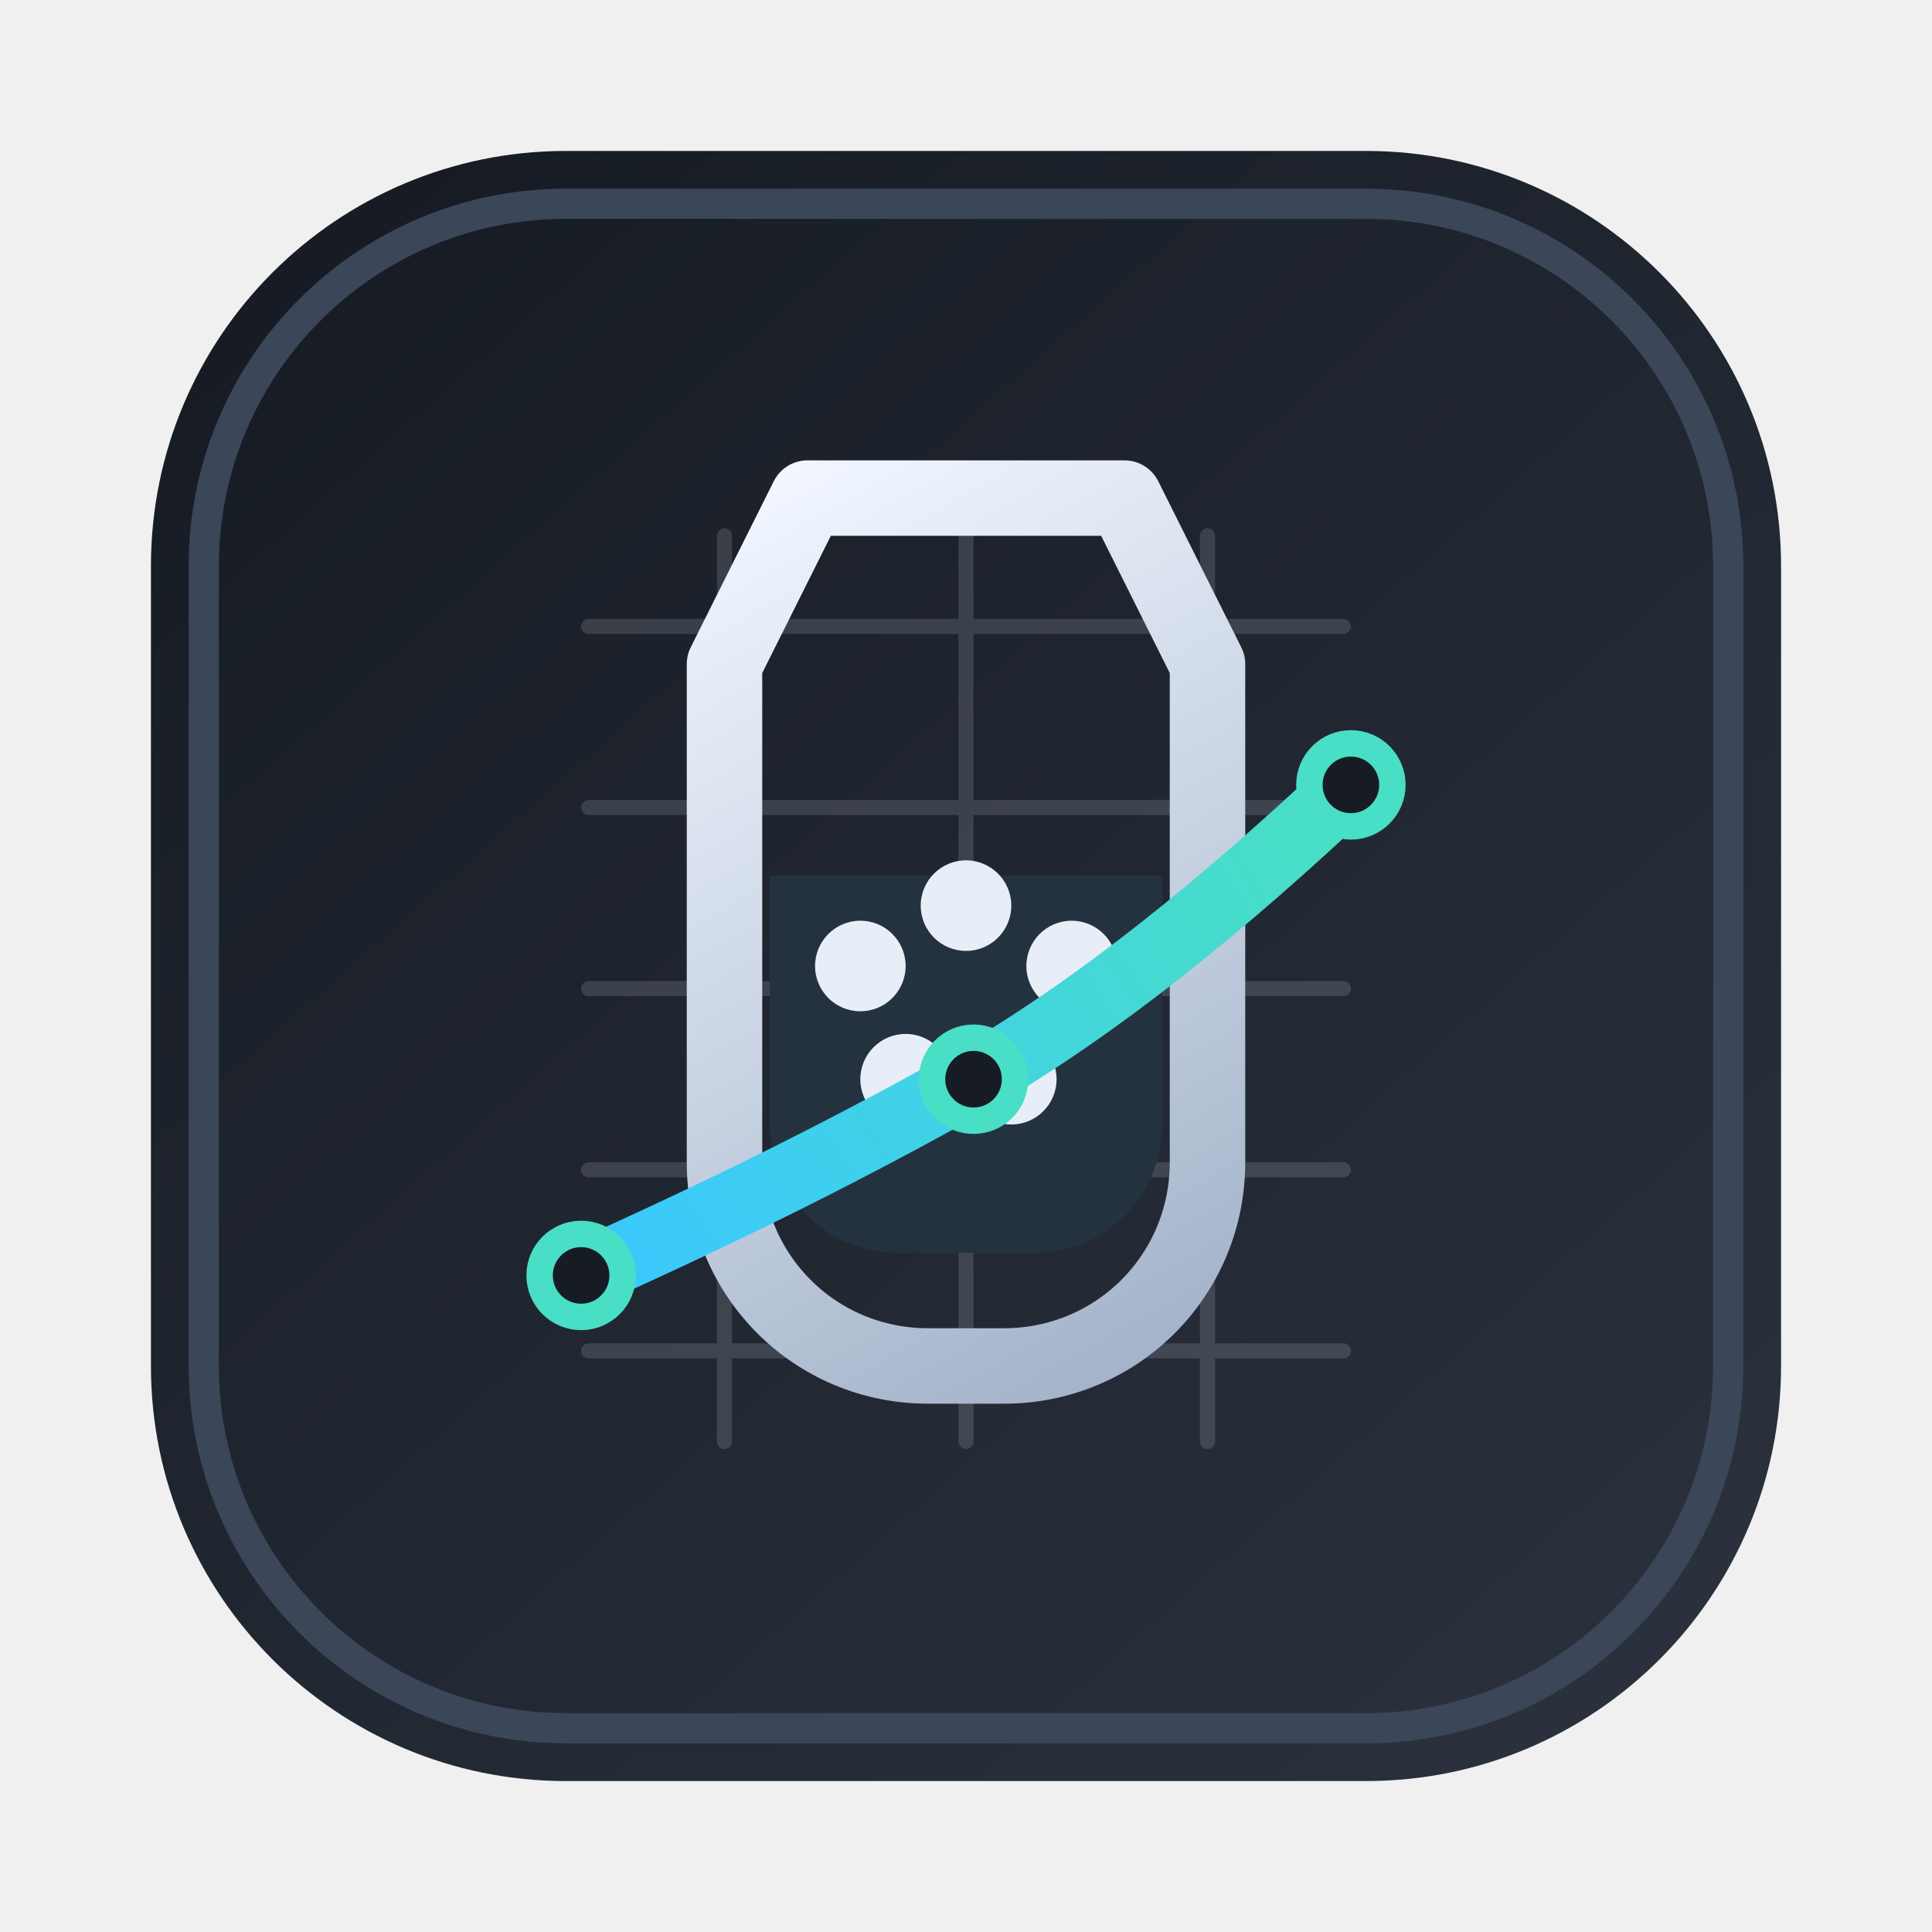
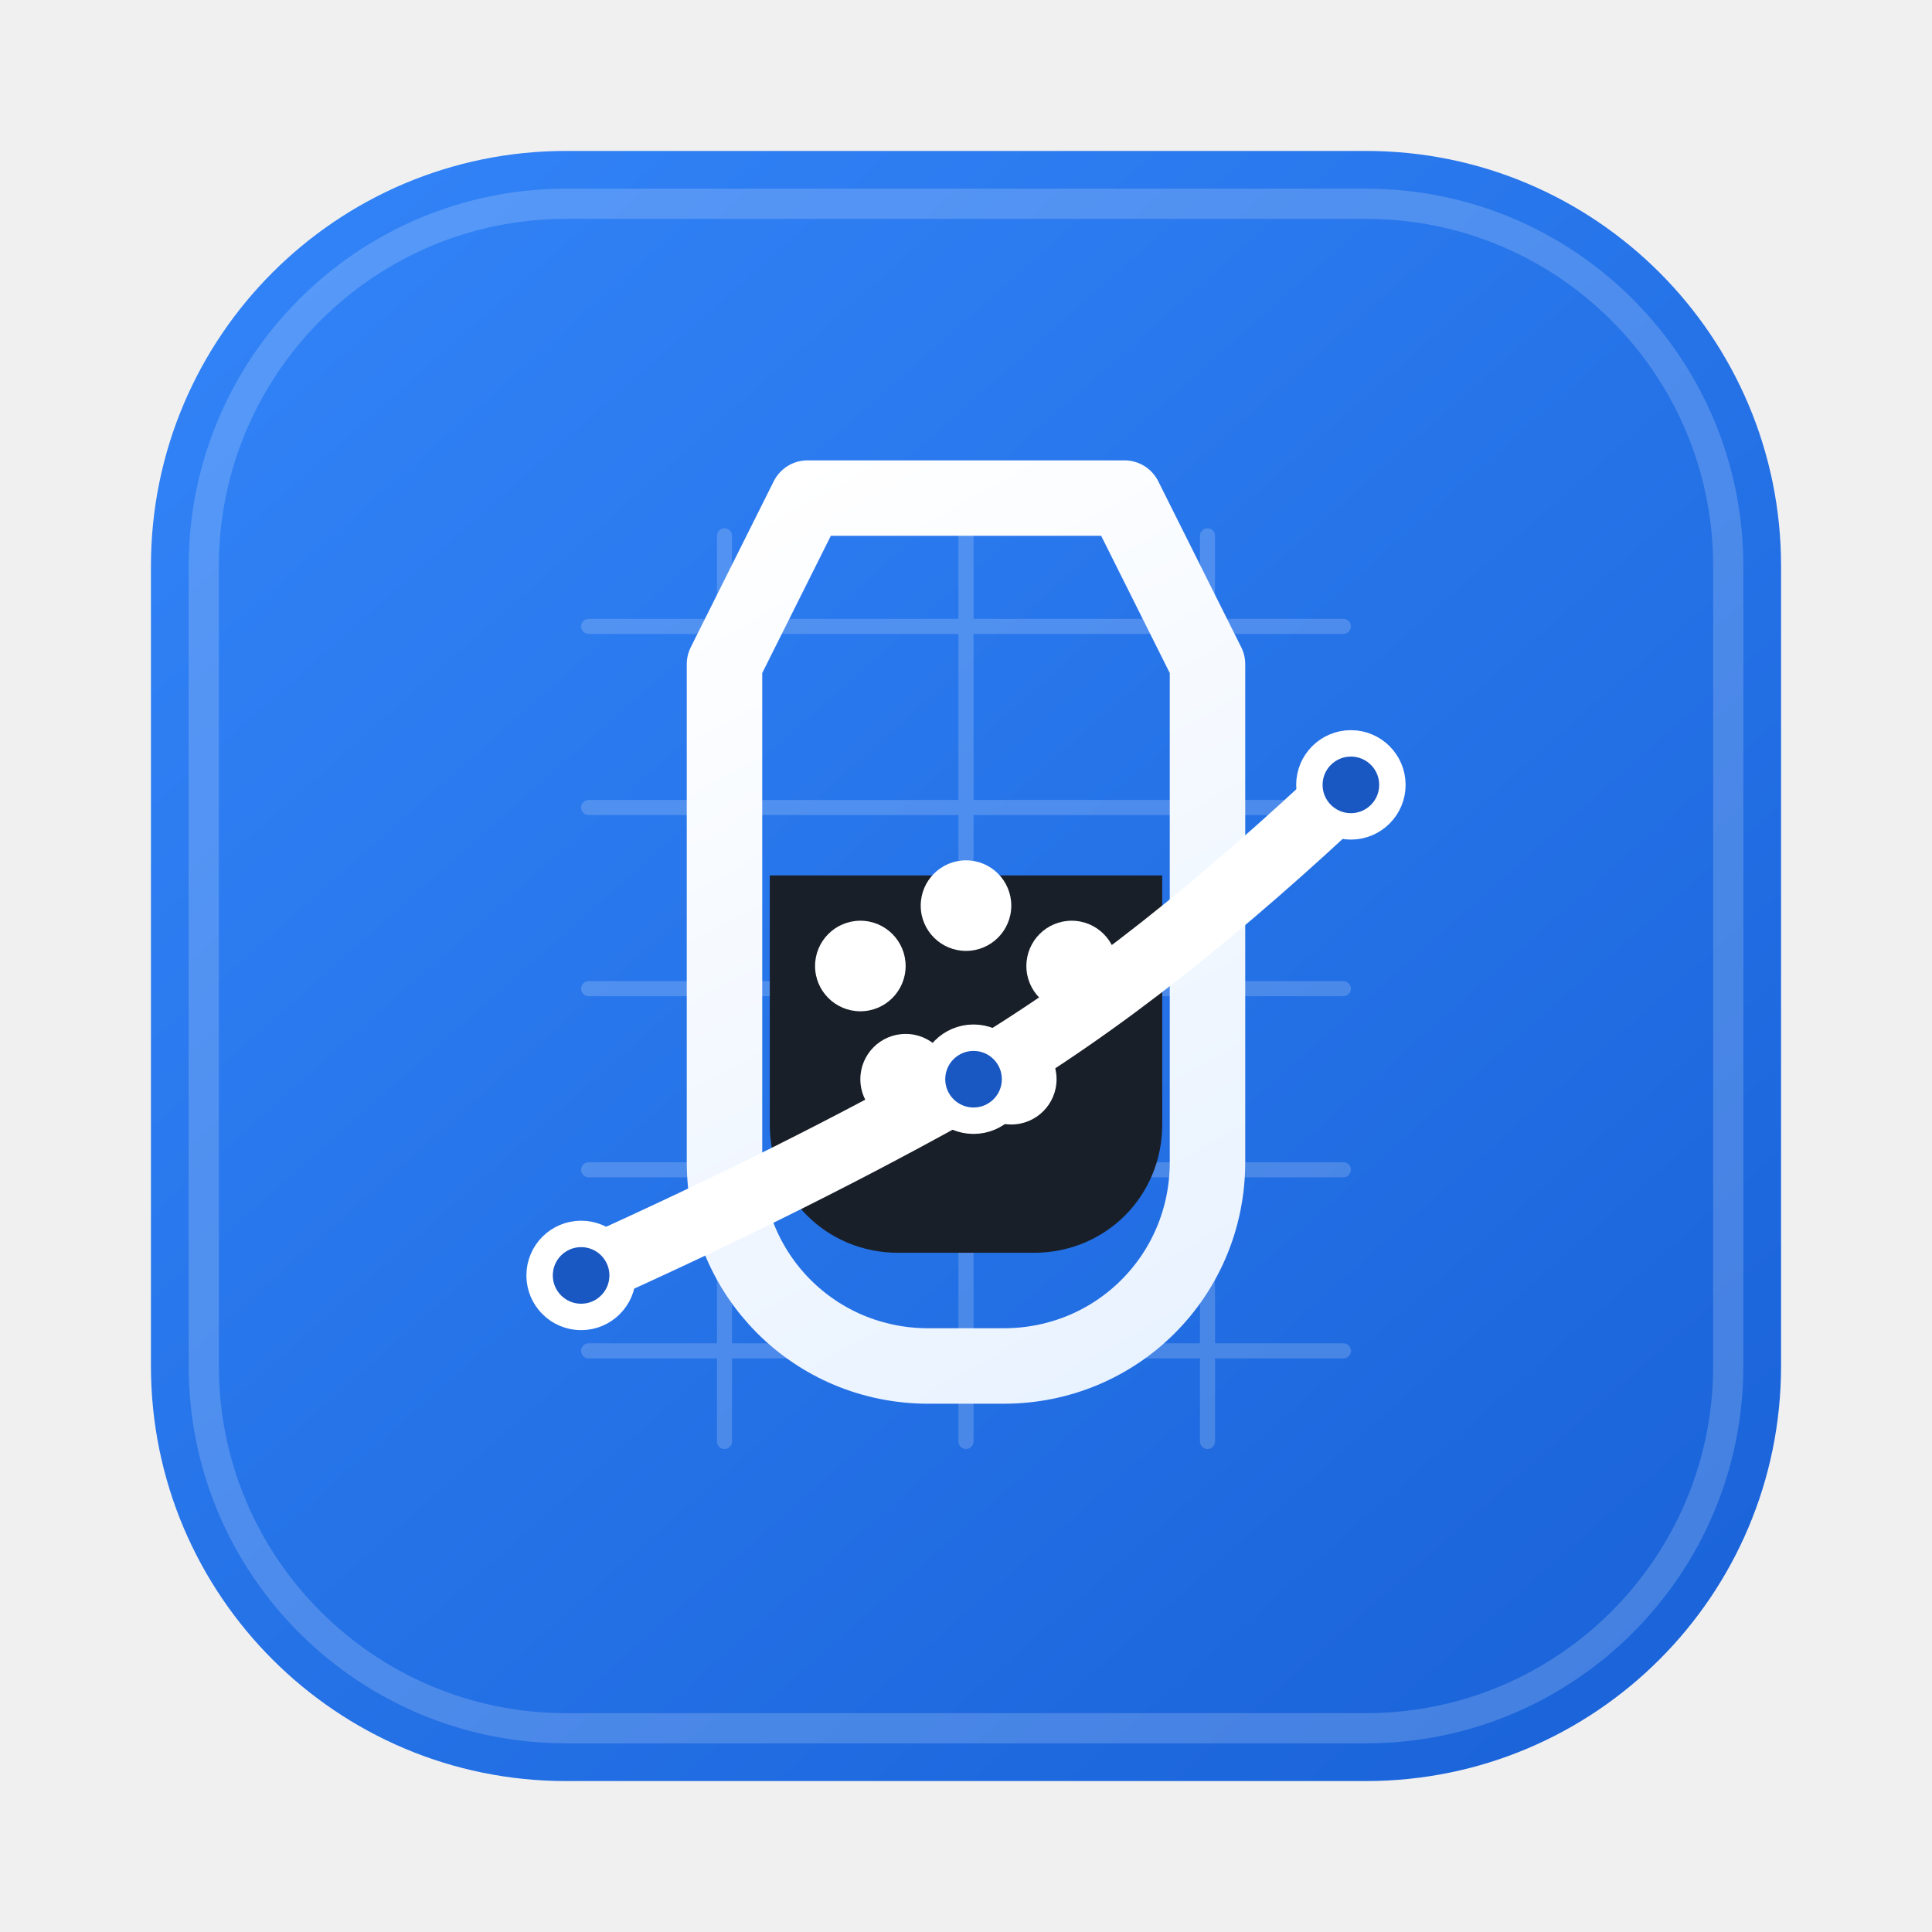
<svg xmlns="http://www.w3.org/2000/svg" viewBox="0 0 512 512" width="512" height="512">
  <defs>
    <linearGradient id="bg" x1="86" y1="64" x2="426" y2="448" gradientUnits="userSpaceOnUse">
-       <stop offset="0%" stop-color="#171c24" />
-       <stop offset="100%" stop-color="#2a313d" />
+       <stop offset="0%" stop-color="#3182f6" />
+       <stop offset="100%" stop-color="#1b64da" />
    </linearGradient>
    <linearGradient id="frame" x1="192" y1="134" x2="320" y2="362" gradientUnits="userSpaceOnUse">
-       <stop offset="0%" stop-color="#f1f6ff" />
-       <stop offset="100%" stop-color="#a1b1c8" />
+       <stop offset="0%" stop-color="#ffffff" />
+       <stop offset="100%" stop-color="#e8f2ff" />
    </linearGradient>
    <linearGradient id="signal" x1="154" y1="338" x2="358" y2="208" gradientUnits="userSpaceOnUse">
-       <stop offset="0%" stop-color="#3ac8ff" />
-       <stop offset="100%" stop-color="#49e0c1" />
+       <stop offset="0%" stop-color="#ffffff" />
+       <stop offset="100%" stop-color="#ffffff" />
    </linearGradient>
  </defs>
  <rect x="40" y="40" width="432" height="432" rx="110" fill="url(#bg)" />
-   <rect x="54" y="54" width="404" height="404" rx="96" fill="none" stroke="#3c4659" stroke-width="8" />
-   <g opacity="0.16" stroke="#d8e1ef" stroke-width="4" stroke-linecap="round">
+   <rect x="54" y="54" width="404" height="404" rx="96" fill="none" stroke="rgba(255,255,255,0.18)" stroke-width="8" />
+   <g opacity="0.18" stroke="#ffffff" stroke-width="4" stroke-linecap="round">
    <path d="M156 166H356" />
    <path d="M156 214H356" />
    <path d="M156 262H356" />
    <path d="M156 310H356" />
    <path d="M156 358H356" />
    <path d="M192 142V382" />
    <path d="M256 142V382" />
    <path d="M320 142V382" />
  </g>
  <path d="M214 132 H298 L320 176 V308        C320 338 296 362 266 362        H246        C216 362 192 338 192 308        V176        Z" fill="none" stroke="url(#frame)" stroke-width="20" stroke-linejoin="round" />
-   <path d="M204 232 H308 V298        C308 317 293 332 274 332        H238        C219 332 204 317 204 298        Z" fill="#243240" />
-   <g fill="#e7eef8">
+   <path d="M204 232 H308 V298        C308 317 293 332 274 332        H238        C219 332 204 317 204 298        Z" fill="#191f28" />
+   <g fill="#ffffff">
    <circle cx="228" cy="256" r="12" />
    <circle cx="256" cy="240" r="12" />
    <circle cx="284" cy="256" r="12" />
    <circle cx="240" cy="286" r="12" />
    <circle cx="268" cy="286" r="12" />
  </g>
  <path d="M154 338        C194 320 226 304 258 286        C292 266 324 240 358 208" fill="none" stroke="url(#signal)" stroke-width="18" stroke-linecap="round" stroke-linejoin="round" />
-   <g fill="#171c24" stroke="#49dec6" stroke-width="7">
+   <g fill="#1957c2" stroke="#ffffff" stroke-width="7">
    <circle cx="154" cy="338" r="11" />
    <circle cx="258" cy="286" r="11" />
    <circle cx="358" cy="208" r="11" />
  </g>
</svg>
